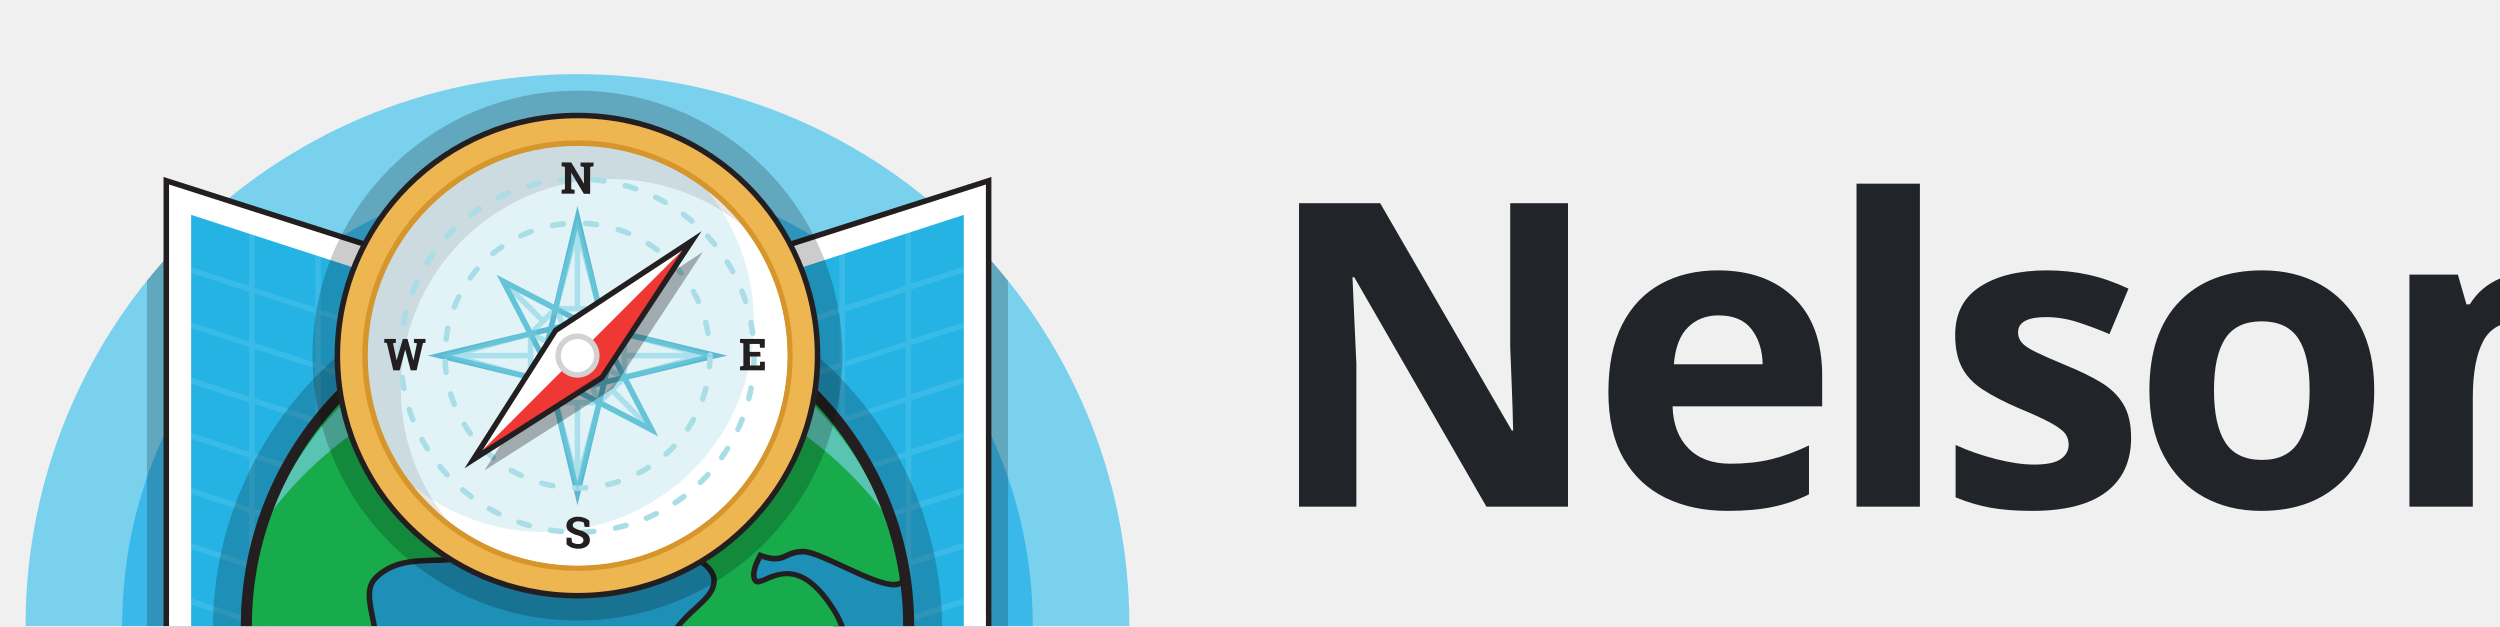
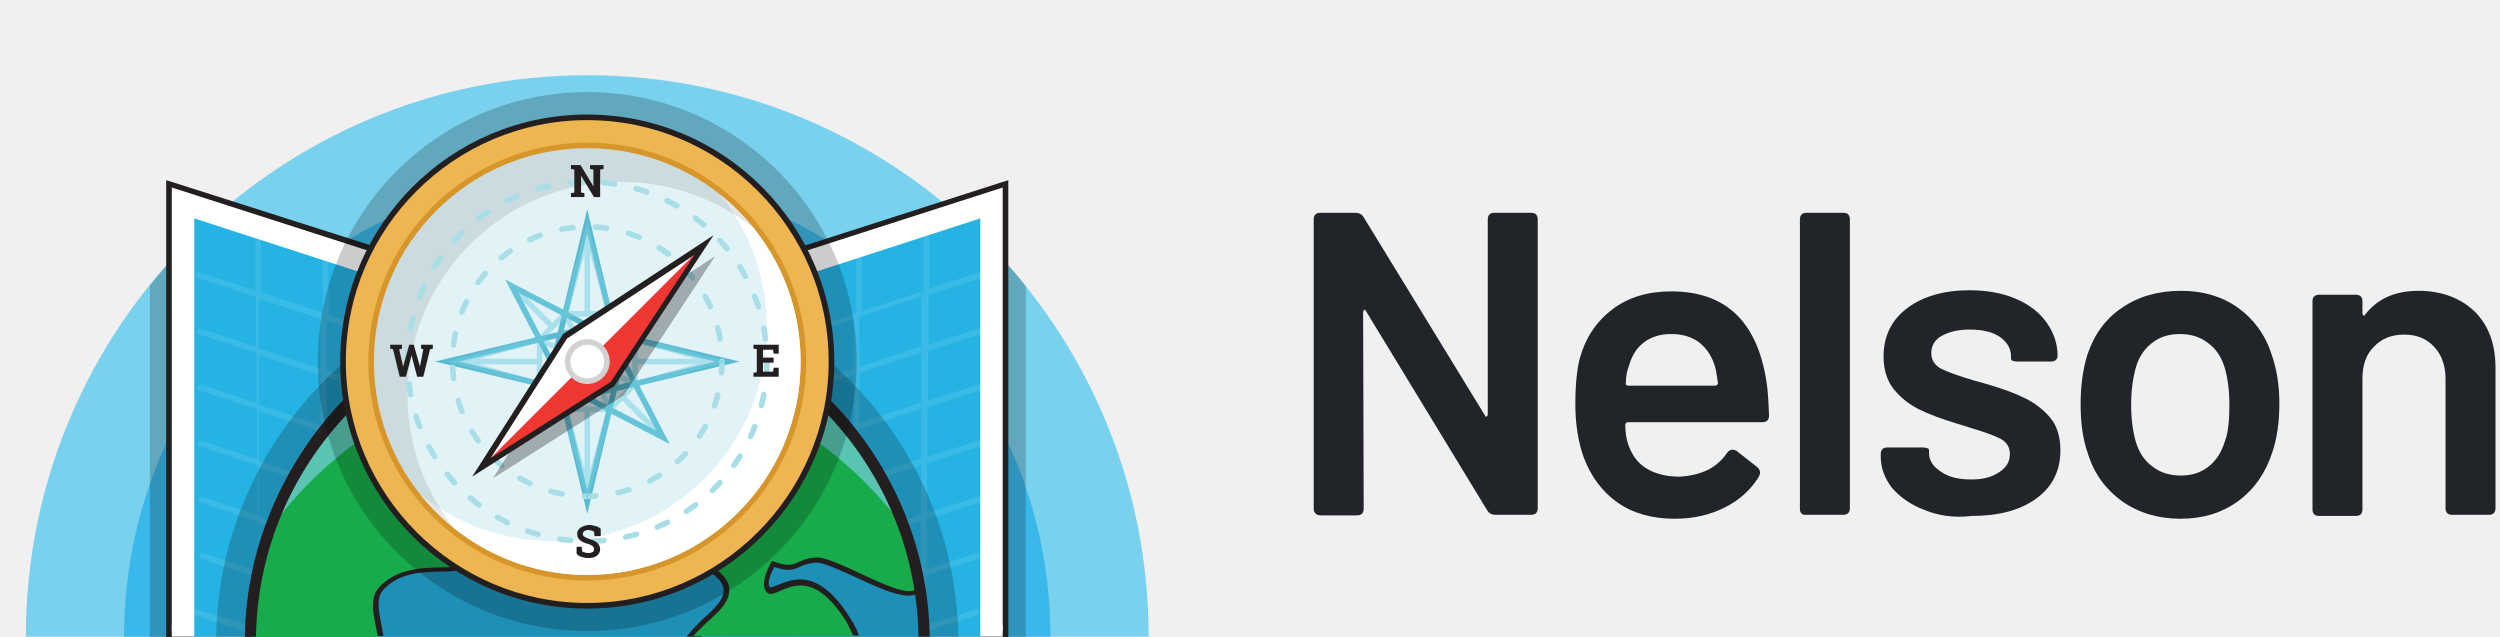
- <svg xmlns="http://www.w3.org/2000/svg" id="Layer_1" data-name="Layer 1" viewBox="0 0 452.97 113.43">
-   <defs>
-     <style>.cls-1{fill:#79d1ee;}.cls-2{fill:#3bb8ea;}.cls-3,.cls-9{opacity:0.2;}.cls-21,.cls-4,.cls-9{fill:#010101;}.cls-5,.cls-8{fill:#fff;}.cls-6{fill:#231f20;}.cls-7{fill:#25b3e4;}.cls-15,.cls-8{opacity:0.1;}.cls-10{fill:#18ab4b;}.cls-11{fill:#84d5f6;opacity:0.6;}.cls-12{fill:#eeb650;}.cls-13{fill:#e2f3f8;}.cls-14{fill:#d7962b;}.cls-16,.cls-17,.cls-18,.cls-20{fill:none;stroke-miterlimit:10;}.cls-16{stroke:#5bbad2;}.cls-17,.cls-18{stroke:#a9dee7;stroke-linecap:round;}.cls-17{stroke-dasharray:1.97 3.94;}.cls-18{stroke-dasharray:2.01 4.02;}.cls-19{opacity:0.5;}.cls-20{stroke:#72cddd;}.cls-21{opacity:0.3;}.cls-22{fill:#ef3734;}.cls-23{fill:#d2d2d2;}.cls-24{font-size:77px;fill:#21252a;font-family:Barlow-SemiBold, Barlow;font-weight:700;letter-spacing:-0.04em;}</style>
-   </defs>
-   <path class="cls-1" d="M204.63,113.43H4.63a100,100,0,0,1,200,0Z" />
-   <path class="cls-2" d="M187.13,113.43h-165a82.5,82.5,0,0,1,165,0Z" />
-   <g class="cls-3">
-     <path class="cls-4" d="M169.45,37.29l-27.82,8.14-37-12-37,12L39.81,37.29A100.63,100.63,0,0,0,26.63,50.86v62.57h156V50.86A100.63,100.63,0,0,0,169.45,37.29Z" />
+ <svg xmlns="http://www.w3.org/2000/svg" version="1.1" id="Layer_1" x="0px" y="0px" viewBox="0 0 445.3 113.4" style="enable-background:new 0 0 445.3 113.4;" xml:space="preserve">
+   <style type="text/css">
+ 	.st0{fill:#79D1EE;}
+ 	.st1{fill:#3BB8EA;}
+ 	.st2{opacity:0.2;}
+ 	.st3{fill:#010101;}
+ 	.st4{fill:#FFFFFF;}
+ 	.st5{fill:#231F20;}
+ 	.st6{fill:#25B3E4;}
+ 	.st7{opacity:0.1;fill:#FFFFFF;}
+ 	.st8{opacity:0.2;fill:#010101;}
+ 	.st9{fill:#18AB4B;}
+ 	.st10{opacity:0.6;fill:#84D5F6;}
+ 	.st11{fill:#EEB650;}
+ 	.st12{fill:#E2F3F8;}
+ 	.st13{fill:#D7962B;}
+ 	.st14{opacity:0.1;}
+ 	.st15{fill:none;stroke:#5BBAD2;stroke-miterlimit:10;}
+ 	.st16{fill:none;stroke:#A9DEE7;stroke-linecap:round;stroke-miterlimit:10;stroke-dasharray:1.971,3.941;}
+ 	.st17{fill:none;stroke:#A9DEE7;stroke-linecap:round;stroke-miterlimit:10;stroke-dasharray:2.01,4.02;}
+ 	.st18{opacity:0.5;}
+ 	.st19{fill:none;stroke:#72CDDD;stroke-miterlimit:10;}
+ 	.st20{opacity:0.3;fill:#010101;}
+ 	.st21{fill:#EF3734;}
+ 	.st22{fill:#D2D2D2;}
+ 	.st23{fill:none;}
+ 	.st24{fill:#21252A;}
+ </style>
+   <g>
+     <path class="st0" d="M204.6,113.4H4.6c0-55.2,44.8-100,100-100S204.6,58.2,204.6,113.4z" />
+     <path class="st1" d="M187.1,113.4h-165c0-45.6,36.9-82.5,82.5-82.5S187.1,67.9,187.1,113.4z" />
+     <g>
+       <g class="st2">
+         <path class="st3" d="M169.5,37.3l-27.8,8.1l-37-12l-37,12l-27.8-8.1c-4.8,4.1-9.2,8.6-13.2,13.6v62.6h156V50.9     C178.7,45.9,174.3,41.4,169.5,37.3z" />
+       </g>
+       <g>
+         <polygon class="st4" points="30.1,112.9 30.1,32.7 67.6,44.8 104.6,32.9 141.6,44.8 179.1,32.7 179.1,112.9    " />
+         <path class="st5" d="M178.6,33.4v79h-148v-79l37,11.9l37-11.9l37,11.9L178.6,33.4 M179.6,32.1l-1.3,0.4l-36.7,11.8l-36.7-11.8     l-0.3-0.1l-0.3,0.1L67.6,44.2L30.9,32.5l-1.3-0.4v1.4v79v1h1h148h1v-1v-79V32.1L179.6,32.1z" />
+       </g>
+       <g>
+         <rect x="30.6" y="111.4" class="st4" width="148" height="2" />
+       </g>
+       <polygon class="st6" points="34.6,113.4 174.6,113.4 174.6,38.9 141.6,49.6 104.6,37.6 67.6,49.6 34.6,38.9   " />
+       <path class="st7" d="M34.8,108.5l-0.3,1l10.7,3.5v0.6h1v-0.2l0.7,0.2h3.2l-4-1.3v-8.9l11,3.6v6.7h1v-6.3l9,2.9v3.4h1V110l11-3.6v7    h1v-7.3l11-3.6v8.9l-6,1.9h3.2l2.7-0.9v0.9h1v-1.2l12-3.9v5.1h1v-5.1l12,3.9v1.2h1v-0.9l2.7,0.9h3.2l-6-1.9v-8.9l11,3.6v7.3h1v-7    l11,3.6v3.4h1V110l10-3.2v6.7h1v-7l11-3.6v8.9l-5,1.6h3.2l1.7-0.6v0.6h1v-0.9l9.7-3.1l-0.3-1l-9.3,3v-8.9l9.7-3.1l-0.3-1l-9.3,3    v-8.9l9.7-3.1l-0.3-1l-9.3,3v-8.9l9.7-3.1l-0.3-1l-9.3,3v-8.9l9.7-3.1l-0.3-1l-9.3,3v-8.9l9.7-3.1l-0.3-1l-9.3,3v-8.9l9.7-3.1    l-0.3-1l-9.3,3V42h-1v9.8l-11,3.6v-9.6h-1v10l-10,3.2v-9.3h-1v9.3l-11-3.6v-9.6h-1v9.3l-11-3.6V42h-1v9.2l-12-3.9v-9.6h-1v9.6    l-12,3.9V42h-1v9.5l-11,3.6v-9.3h-1v9.6l-11,3.6v-9.3h-1v9.3l-9-2.9V45.7h-1v10l-11-3.6V42h-1v9.8l-10.3-3.4l-0.3,1l10.7,3.5v8.9    l-10.3-3.4l-0.3,1l10.7,3.5v8.9l-10.3-3.4l-0.3,1l10.7,3.5v8.9l-10.3-3.4l-0.3,1l10.7,3.5v8.9l-10.3-3.4l-0.3,1l10.7,3.5v8.9    l-10.3-3.4l-0.3,1l10.7,3.5v8.9L34.8,108.5z M153.1,56.4l11-3.6v8.9l-11,3.6V56.4z M153.1,66.4l11-3.6v8.9l-11,3.6V66.4z     M153.1,76.4l11-3.6v8.9l-11,3.6V76.4z M153.1,86.4l11-3.6v8.9l-11,3.6V86.4z M153.1,96.4l11-3.6v8.9l-11,3.6V96.4z M142.1,60    l10-3.2v8.9l-10,3.2V60z M142.1,70l10-3.2v8.9l-10,3.2V70z M142.1,80l10-3.2v8.9l-10,3.2V80z M142.1,90l10-3.2v8.9l-10,3.2V90z     M142.1,100l10-3.2v8.9l-10,3.2V100z M130.1,56.4l11,3.6v8.9l-11-3.6V56.4z M130.1,66.4l11,3.6v8.9l-11-3.6V66.4z M130.1,76.4    l11,3.6v8.9l-11-3.6V76.4z M130.1,86.4l11,3.6v8.9l-11-3.6V86.4z M130.1,96.4l11,3.6v8.9l-11-3.6V96.4z M118.1,52.5l11,3.6v8.9    l-11-3.6V52.5z M118.1,62.5l11,3.6v8.9l-11-3.6V62.5z M118.1,72.5l11,3.6v8.9l-11-3.6V72.5z M118.1,82.5l11,3.6v8.9l-11-3.6V82.5z     M118.1,92.5l11,3.6v8.9l-11-3.6V92.5z M105.1,48.3l12,3.9v8.9l-12-3.9V48.3z M105.1,58.3l12,3.9v8.9l-12-3.9V58.3z M105.1,68.3    l12,3.9v8.9l-12-3.9V68.3z M105.1,78.3l12,3.9v8.9l-12-3.9V78.3z M105.1,88.3l12,3.9v8.9l-12-3.9V88.3z M105.1,98.3l12,3.9v8.9    l-12-3.9V98.3z M92.1,52.2l12-3.9v8.9l-12,3.9V52.2z M92.1,62.2l12-3.9v8.9l-12,3.9V62.2z M92.1,72.2l12-3.9v8.9l-12,3.9V72.2z     M92.1,82.2l12-3.9v8.9l-12,3.9V82.2z M92.1,92.2l12-3.9v8.9l-12,3.9V92.2z M92.1,102.2l12-3.9v8.9l-12,3.9V102.2z M80.1,56.1    l11-3.6v8.9l-11,3.6V56.1z M80.1,66.1l11-3.6v8.9l-11,3.6V66.1z M80.1,76.1l11-3.6v8.9l-11,3.6V76.1z M80.1,86.1l11-3.6v8.9    l-11,3.6V86.1z M80.1,96.1l11-3.6v8.9l-11,3.6V96.1z M68.1,60l11-3.6v8.9l-11,3.6V60z M68.1,70l11-3.6v8.9l-11,3.6V70z M68.1,80    l11-3.6v8.9l-11,3.6V80z M68.1,90l11-3.6v8.9l-11,3.6V90z M68.1,100l11-3.6v8.9l-11,3.6V100z M58.1,57.1l9,2.9v8.9l-9-2.9V57.1z     M58.1,67.1l9,2.9v8.9l-9-2.9V67.1z M58.1,77.1l9,2.9v8.9l-9-2.9V77.1z M58.1,87.1l9,2.9v8.9l-9-2.9V87.1z M58.1,97.1l9,2.9v8.9    l-9-2.9V97.1z M46.1,53.2l11,3.6v8.9l-11-3.6V53.2z M46.1,63.2l11,3.6v8.9l-11-3.6V63.2z M46.1,73.2l11,3.6v8.9l-11-3.6V73.2z     M46.1,83.2l11,3.6v8.9l-11-3.6V83.2z M46.1,93.2l11,3.6v8.9l-11-3.6V93.2z" />
+     </g>
+     <g>
+       <g>
+         <path class="st6" d="M164.6,113.4c-0.5-32.7-27.2-59-60-59s-59.4,26.3-60,59H164.6z" />
+         <path class="st8" d="M170.7,113.4c-0.6-36-29.9-65-66.1-65s-65.5,29-66.1,65H170.7z" />
+       </g>
+       <g>
+         <g>
+           <path class="st5" d="M115.7,95.3c0.8,2,2,3.3,3.6,4.1c0.9,0.5,2,0.7,3.2,0.8c2.5,0.8,6.5,2.5,6.4,5.1c-0.1,1.6-1.5,2.9-3.2,4.5      c-1.1,1-2.3,2.2-3.4,3.6h2.6c0.7-0.8,1.5-1.4,2.2-2.1c1.9-1.8,3.7-3.4,3.8-5.9c0.1-3-2.6-5.5-7.9-7.2c-0.1,0-0.1,0-0.2,0      c-1-0.1-1.8-0.3-2.5-0.6c-1.2-0.6-2-1.6-2.7-3.1c-1.3-3.1-3.5-5.6-5.7-8c-3.8-4.2-6.8-7.5-4-12.9c4.2-8.1,23.9-9.9,26.5-10.2      c14,8.2,24,21.8,27.7,37.5c0.1,0.7,0.3,1.3,0.4,1.8c0,0.2,0.1,0.4,0.1,0.6l0.1,0.4c0,0.3,0,0.5-0.1,0.5      c-0.1,0.1-0.2,0.1-0.6,0.1c-1.8,0-5.3-1.6-8.3-3.1c-3.4-1.6-6.3-2.9-8.1-2.9c0,0-0.1,0-0.1,0c-1.8,0.1-2.7,0.5-3.5,0.9      c-0.5,0.3-0.9,0.4-1.5,0.4c-0.6,0-1.4-0.2-2.5-0.6c-0.5-0.2-1,0-1.2,0.4c-1.7,2.9-2,5-1.1,6.4c0.4,0.6,1,0.9,1.7,0.9      c0.7,0,1.4-0.3,2.1-0.6c0.9-0.4,2-0.9,3.1-0.9c2.4,0,4.8,2,7.3,6c0.4,0.6,0.7,1.3,1,2h2.1c-0.4-1.1-0.9-2.1-1.5-3      c-2.9-4.7-5.9-7-9-7c-1.6,0-2.9,0.6-4,1c-0.5,0.2-1.1,0.5-1.4,0.4c-0.4-0.6-0.1-1.9,0.8-3.6c1,0.3,1.7,0.5,2.4,0.5      c1,0,1.7-0.3,2.3-0.6c0.7-0.3,1.4-0.6,2.8-0.7c1.4,0,4.5,1.5,7.2,2.7c3.6,1.7,7,3.2,9.2,3.2c0.9,0,1.6-0.3,2-0.8      c0.5-0.5,0.7-1.2,0.6-2.1c0,0,0-0.1,0-0.1l-0.1-0.4c0-0.2-0.1-0.5-0.1-0.8c-0.1-0.5-0.3-1.1-0.4-1.8      c-3.8-16.3-14.3-30.5-28.9-38.9c-0.2-0.1-0.4-0.1-0.6-0.1c-1,0.1-23.5,1.6-28.5,11.3c-3.4,6.6,0.5,10.9,4.3,15.2      C112.4,90.2,114.5,92.5,115.7,95.3z" />
+           <path class="st5" d="M45.6,113.4c0.3-15.9,7-31.1,18.6-42c2,0.1,2.6,0.9,3.5,2.1c1,1.4,2.3,3.1,5.8,4c1.3,0.3,2.8,0.5,4.8,0.5      c1.6,0,3.2-0.1,4.6-0.2c1.2-0.1,2.3-0.1,3.1-0.1c1,0,1.3,0.1,1.5,0.1c3.9,1.5,3.1,9.3,2.9,11.9l0,0.3c-0.2,2.3-5.5,9.6-9.6,9.8      c-0.7,0-1.5,0.1-2.2,0.1c-3.9,0.1-8,0.2-11.4,3.4c-2.5,2.3-1.8,5.4-1.2,8.7c0.1,0.4,0.2,0.8,0.3,1.3h2c-0.1-0.6-0.2-1.1-0.3-1.7      c-0.7-3.4-1-5.4,0.6-6.9c2.9-2.7,6.4-2.8,10.1-2.9c0.7,0,1.5,0,2.2-0.1c5.4-0.3,11.2-8.6,11.4-11.7l0-0.3      c0.3-3.3,1.1-11.9-4.2-13.9c-0.5-0.2-1.2-0.3-2.2-0.3c-0.9,0-2.1,0.1-3.3,0.2c-1.4,0.1-3,0.2-4.5,0.2c-1.8,0-3.2-0.1-4.3-0.4      c-2.8-0.7-3.7-2-4.7-3.3c-1.1-1.5-2.2-3-5.5-3h0c-0.3,0-0.5,0.1-0.7,0.3C51,80.9,43.9,96.9,43.7,113.4H45.6z" />
+         </g>
+         <g>
+           <path class="st9" d="M119.8,98.5c0.9,0.4,1.9,0.7,2.9,0.7c3,1,7.4,2.9,7.2,6.1c-0.2,3-3.5,4.7-6.4,8H152      c-0.4-0.9-0.8-1.7-1.2-2.5c-7.7-12.3-12.6-2.9-14.4-5.5c-0.8-1.3,0-3.5,1.1-5.4c4.7,1.8,3.9-0.4,7.9-0.6      c4.1-0.2,18.6,10,18.2,4.2c-0.1-0.4-0.1-0.7-0.2-1.1c-0.1-0.5-0.3-1.1-0.4-1.8c-3.8-16.3-14.3-30.1-28.4-38.3      c-0.6,0-22.9,1.6-27.6,10.7c-4.8,9.2,6.2,13.4,9.7,21.8C117.4,96.8,118.5,97.9,119.8,98.5z" />
+           <path class="st9" d="M67.3,113.4c-0.7-3.8-1.8-7,0.6-9.2c3.8-3.5,8.4-3,13-3.2c4.6-0.3,10.2-8,10.5-10.8s1.2-11.4-3.5-13.2      c-2-0.8-9.5,0.9-14.1-0.3c-6.4-1.7-4.3-6.2-9.9-6.2c-11.6,10.7-19,26-19.2,43H67.3z" />
+         </g>
+       </g>
+       <path class="st10" d="M104.6,65.4c22.7,0,42.8,10.8,55.6,27.5c-8.9-22-30.4-37.5-55.6-37.5S57.9,71,49,93    C61.8,76.2,81.9,65.4,104.6,65.4z" />
+       <path class="st5" d="M45.6,113.4c0.5-32.1,26.8-58,59-58s58.5,25.9,59,58h2c-0.5-33.2-27.7-60-61-60s-60.4,26.8-61,60H45.6z" />
+     </g>
+     <g>
+       <g class="st2">
+         <circle class="st3" cx="104.6" cy="64.4" r="48" />
+       </g>
+       <g>
+         <circle class="st11" cx="104.6" cy="64.4" r="43.5" />
+         <path class="st5" d="M104.6,21.4c23.7,0,43,19.3,43,43c0,23.7-19.3,43-43,43s-43-19.3-43-43C61.6,40.7,80.9,21.4,104.6,21.4      M104.6,20.4c-24.3,0-44,19.7-44,44s19.7,44,44,44s44-19.7,44-44S128.9,20.4,104.6,20.4L104.6,20.4z" />
+       </g>
+       <g>
+         <circle class="st12" cx="104.6" cy="64.4" r="38.5" />
+         <path class="st13" d="M104.6,26.4c21,0,38,17,38,38s-17,38-38,38s-38-17-38-38S83.6,26.4,104.6,26.4 M104.6,25.4     c-21.5,0-39,17.5-39,39s17.5,39,39,39s39-17.5,39-39S126.1,25.4,104.6,25.4L104.6,25.4z" />
+       </g>
+       <g>
+         <path class="st4" d="M128.3,34.7c5.2,6.5,8.3,14.7,8.3,23.7c0,21-17,38-38,38c-9,0-17.2-3.1-23.7-8.3c7,8.7,17.7,14.3,29.7,14.3     c21,0,38-17,38-38C142.6,52.4,137,41.7,128.3,34.7z" />
+       </g>
+       <g class="st14">
+         <path class="st3" d="M72.6,70.4c0-21,17-38,38-38c9,0,17.2,3.1,23.7,8.3c-7-8.7-17.7-14.3-29.7-14.3c-21,0-38,17-38,38     c0,12,5.6,22.7,14.3,29.7C75.7,87.6,72.6,79.4,72.6,70.4z" />
+       </g>
+       <g>
+         <polygon class="st15" points="104.6,39.4 98.6,64.4 104.6,89.4 110.6,64.4    " />
+         <polygon class="st15" points="118.1,51 100.4,60.2 91.2,77.9 108.9,68.7    " />
+         <polygon class="st15" points="91.2,51 100.4,68.7 118.1,77.9 108.9,60.2    " />
+         <polygon class="st15" points="79.6,64.4 104.6,70.4 129.6,64.4 104.6,58.4    " />
+         <g>
+           <g>
+             <g>
+               <circle class="st16" cx="104.6" cy="64.4" r="32" />
+             </g>
+             <g>
+               <circle class="st17" cx="104.6" cy="64.4" r="24" />
+             </g>
+           </g>
+           <g class="st18">
+             <polyline class="st19" points="108.6,55.9 104.6,41.4 100.7,55.9      " />
+             <polyline class="st19" points="100.7,72.9 104.6,87.4 108.6,72.9      " />
+             <polyline class="st19" points="113.1,60.5 118.1,51 108.6,55.9      " />
+             <polyline class="st19" points="96.1,68.4 91.2,77.9 100.7,72.9      " />
+             <polyline class="st19" points="100.7,55.9 91.2,51 96.1,60.5      " />
+             <polyline class="st19" points="108.6,72.9 118.1,77.9 113.1,68.4      " />
+             <polyline class="st19" points="96.1,60.5 81.6,64.4 96.1,68.4      " />
+             <polyline class="st19" points="113.1,68.4 127.6,64.4 113.1,60.5      " />
+             <line class="st19" x1="81.6" y1="64.4" x2="96.1" y2="64.4" />
+             <line class="st19" x1="113.1" y1="64.4" x2="127.6" y2="64.4" />
+             <line class="st19" x1="104.6" y1="41.4" x2="104.6" y2="55.9" />
+             <line class="st19" x1="104.6" y1="72.9" x2="104.6" y2="87.4" />
+             <polygon class="st19" points="96.1,60.5 100.7,55.9 108.6,55.9 113.1,60.5 113.1,68.4 108.6,72.9 100.7,72.9 96.1,68.4             " />
+             <line class="st19" x1="110.9" y1="58.2" x2="118.1" y2="51" />
+             <line class="st19" x1="91.2" y1="77.9" x2="98.4" y2="70.7" />
+             <line class="st19" x1="110.9" y1="70.7" x2="118.1" y2="77.9" />
+             <line class="st19" x1="91.2" y1="51" x2="98.4" y2="58.2" />
+             <polyline class="st19" points="96.1,68.4 104.6,64.4 96.1,60.5      " />
+             <polyline class="st19" points="113.1,60.5 104.6,64.4 113.1,68.4      " />
+             <line class="st19" x1="108.6" y1="55.9" x2="100.7" y2="72.9" />
+             <line class="st19" x1="108.6" y1="72.9" x2="100.7" y2="55.9" />
+           </g>
+         </g>
+         <path class="st5" d="M107.5,29.4v0.7l-0.6,0.1v4.9h-1.1l-2.3-3.8l0,0v3l0.6,0.1v0.7h-2.4v-0.7l0.6-0.1v-4.1l-0.6-0.1v-0.7h0.6     h1.1l2.3,3.8l0,0v-3l-0.6-0.1v-0.7h1.7H107.5z M106.8,95.5h-0.9l-0.1-0.8c-0.1-0.1-0.2-0.1-0.4-0.2c-0.2,0-0.4-0.1-0.6-0.1     c-0.3,0-0.6,0.1-0.7,0.2c-0.2,0.1-0.3,0.3-0.3,0.5c0,0.2,0.1,0.4,0.3,0.5c0.2,0.1,0.5,0.3,0.9,0.4c0.6,0.2,1.1,0.4,1.4,0.7     c0.3,0.3,0.5,0.7,0.5,1.1c0,0.5-0.2,0.9-0.6,1.2c-0.4,0.3-0.9,0.4-1.5,0.4c-0.5,0-0.9-0.1-1.2-0.2c-0.4-0.1-0.7-0.3-0.9-0.6v-1.2     h0.9l0.1,0.8c0.1,0.1,0.3,0.2,0.5,0.2c0.2,0.1,0.4,0.1,0.7,0.1c0.3,0,0.5-0.1,0.7-0.2c0.2-0.1,0.2-0.3,0.2-0.5     c0-0.2-0.1-0.4-0.2-0.5c-0.2-0.1-0.4-0.3-0.8-0.4c-0.7-0.2-1.2-0.4-1.5-0.7c-0.3-0.3-0.5-0.6-0.5-1.1c0-0.5,0.2-0.8,0.6-1.1     s0.9-0.4,1.5-0.5c0.4,0,0.8,0.1,1.2,0.2s0.7,0.3,0.9,0.5V95.5z M137.8,64.6h-1.9v1.6h1.8l0.1-0.7h0.9v1.6h-4.5v-0.7l0.6-0.1v-4.1     l-0.6-0.1v-0.7h0.6h3.9V63h-0.9l-0.1-0.7h-1.8v1.4h1.9V64.6z M77.1,62.1l-0.5,0.1l-1.2,4.9h-1.1l-1-3.8h0l-1,3.8h-1.1l-1.2-4.9     l-0.5-0.1v-0.7h2.1v0.7l-0.5,0.1l0.7,3.1l0,0l1.1-3.9h0.8l1.1,3.9l0,0l0.6-3.1L75,62.1v-0.7h2.1V62.1z" />
+       </g>
+       <g id="needle">
+         <g>
+           <polygon class="st20" points="127.4,45.6 102.6,61.9 87.8,85.2 111.1,70.4     " />
+           <polygon class="st4" points="125.4,43.6 100.6,59.9 85.8,83.2 109.1,68.4     " />
+           <polygon class="st21" points="125.4,43.6 85.8,83.2 109.1,68.4     " />
+           <path class="st5" d="M84.1,84.9l16.2-25.4l26.8-17.6l-17.7,26.9L84.1,84.9z M101,60.3L87.4,81.6L108.8,68l14.9-22.6L101,60.3z" />
+         </g>
+         <g>
+           <circle class="st4" cx="104.6" cy="64.4" r="3.5" />
+           <path class="st22" d="M104.6,61.4c1.7,0,3,1.3,3,3c0,1.7-1.3,3-3,3s-3-1.3-3-3C101.6,62.8,103,61.4,104.6,61.4 M104.6,60.4      c-2.2,0-4,1.8-4,4c0,2.2,1.8,4,4,4s4-1.8,4-4C108.6,62.2,106.8,60.4,104.6,60.4L104.6,60.4z" />
+         </g>
+       </g>
+     </g>
+     <polygon class="st23" points="4.9,0 0,0 0,0 4.9,0  " />
  </g>
-   <polygon class="cls-5" points="30.13 112.93 30.13 32.74 67.63 44.76 104.63 32.91 141.63 44.76 179.13 32.74 179.13 112.93 30.13 112.93" />
-   <path class="cls-6" d="M178.63,33.43v79h-148v-79l37,11.85,37-11.85,37,11.85,37-11.85m1-1.37-1.3.42-36.7,11.75L104.94,32.48l-.31-.1-.3.1L67.63,44.23,30.94,32.48l-1.31-.42v81.37h150V32.06Z" />
-   <rect class="cls-5" x="30.63" y="111.43" width="148" height="2" />
-   <polygon class="cls-7" points="34.63 113.43 174.63 113.43 174.63 38.93 141.63 49.64 104.63 37.64 67.63 49.64 34.63 38.93 34.63 113.43" />
-   <path class="cls-8" d="M34.79,108.46l-.31,1,10.65,3.45v.56h1v-.23l.75.24h3.24l-4-1.29v-9l11,3.57v6.66h1v-6.34l9,2.92v3.43h1V110l11-3.57v7h1v-7.31l11-3.57v8.95l-6,1.94h3.25l2.74-.89v.88h1v-1.2l12-3.9v5.1h1v-5.1l12,3.9v1.2h1v-.88l2.75.89h3.24l-6-1.94v-8.95l11,3.57v7.31h1v-7l11,3.57v3.42h1V110l10-3.24v6.66h1v-7l11-3.57v9l-5,1.62h3.25l1.74-.57v.56h1v-.88l9.66-3.13-.31-1-9.35,3v-8.95l9.66-3.13-.31-1-9.35,3V92.54l9.66-3.13-.31-1-9.35,3V82.54l9.66-3.13-.31-1-9.35,3V72.54l9.66-3.13-.31-1-9.35,3V62.54l9.66-3.13-.31-.95-9.35,3v-9l9.66-3.13-.31-.95-9.35,3V42h-1v9.82l-11,3.57V45.74h-1v10l-10,3.25V49.64h-1V59l-11-3.57V45.74h-1v9.32l-11-3.57V42h-1v9.17l-12-3.89V37.64h-1v9.63l-12,3.89V42h-1v9.5l-11,3.57V45.74h-1v9.64L68.13,59V49.64h-1V59l-9-2.92V45.74h-1v10l-11-3.56V42h-1v9.82L34.79,48.46l-.31.95,10.65,3.45v9L34.79,58.46l-.31.95,10.65,3.45v9L34.79,68.46l-.31,1,10.65,3.45v9L34.79,78.46l-.31,1,10.65,3.45v9L34.79,88.46l-.31,1,10.65,3.45v9L34.79,98.46l-.31,1,10.65,3.45v9Zm118.34-52,11-3.57v9l-11,3.57Zm0,10,11-3.57v9l-11,3.57Zm0,10,11-3.57v9l-11,3.57Zm0,10,11-3.57v9l-11,3.57Zm0,10,11-3.57v9l-11,3.57ZM142.13,60l10-3.24V65.7l-10,3.25Zm0,10,10-3.24V75.7l-10,3.25Zm0,10,10-3.24V85.7l-10,3.25Zm0,10,10-3.24V95.7l-10,3.25Zm0,10,10-3.24v8.94l-10,3.25Zm-12-43.57,11,3.57v9l-11-3.57Zm0,10,11,3.57v9l-11-3.57Zm0,10,11,3.57v9l-11-3.57Zm0,10,11,3.57v9l-11-3.57Zm0,10,11,3.57v9l-11-3.57Zm-12-43.89,11,3.57v9l-11-3.57Zm0,10,11,3.57v9l-11-3.57Zm0,10,11,3.57v9l-11-3.57Zm0,10,11,3.57v9l-11-3.57Zm0,10,11,3.57v9l-11-3.57Zm-13-44.22,12,3.9v8.94l-12-3.89Zm0,10,12,3.9v8.94l-12-3.89Zm0,10,12,3.9v8.94l-12-3.89Zm0,10,12,3.9v8.94l-12-3.89Zm0,10,12,3.9v8.94l-12-3.89Zm0,10,12,3.9v8.94l-12-3.89Zm-13-46.1,12-3.9v9l-12,3.89Zm0,10,12-3.9v8.95l-12,3.89Zm0,10,12-3.9v9l-12,3.89Zm0,10,12-3.9v9l-12,3.89Zm0,10,12-3.9v9l-12,3.89Zm0,10,12-3.9v9l-12,3.89Zm-12-46.11,11-3.57v9l-11,3.57Zm0,10,11-3.57v8.95l-11,3.57Zm0,10,11-3.57v8.95l-11,3.57Zm0,10,11-3.57v8.95l-11,3.57Zm0,10,11-3.57v8.95l-11,3.57ZM68.13,60l11-3.57v8.95L68.13,69Zm0,10,11-3.57v8.95L68.13,79Zm0,10,11-3.57v8.95L68.13,89Zm0,10,11-3.57v8.95L68.13,99Zm0,10,11-3.57v8.95l-11,3.57Zm-10-42.92,9,2.92v9l-9-2.92Zm0,10,9,2.92v9l-9-2.92Zm0,10,9,2.92v9l-9-2.92Zm0,10,9,2.92v9l-9-2.92Zm0,10,9,2.92v9l-9-2.92Zm-12-43.89,11,3.57V65.7l-11-3.56Zm0,10,11,3.57V75.7l-11-3.56Zm0,10,11,3.57V85.7l-11-3.56Zm0,10,11,3.57V95.7l-11-3.56Zm0,10,11,3.57v8.94l-11-3.56Z" />
-   <path class="cls-7" d="M164.61,113.43a60,60,0,0,0-120,0Z" />
-   <path class="cls-9" d="M170.71,113.43a66.08,66.08,0,0,0-132.15,0Z" />
-   <path class="cls-6" d="M115.71,95.32a7.59,7.59,0,0,0,3.6,4.09,8.64,8.64,0,0,0,3.17.85c2.5.79,6.53,2.49,6.4,5.11-.08,1.62-1.45,2.89-3.19,4.49a28.82,28.82,0,0,0-3.44,3.57h2.61c.72-.76,1.45-1.44,2.18-2.1,1.91-1.76,3.72-3.42,3.84-5.86.15-3-2.58-5.48-7.91-7.15a.87.87,0,0,0-.22,0,6.86,6.86,0,0,1-2.54-.64,5.7,5.7,0,0,1-2.66-3.09c-1.31-3.11-3.54-5.6-5.7-8-3.8-4.22-6.8-7.55-4-12.9,4.22-8.07,23.86-9.94,26.53-10.16a59.22,59.22,0,0,1,27.7,37.46c.13.7.27,1.33.4,1.8l.12.65.06.37a.84.84,0,0,1-.08.53,1,1,0,0,1-.57.12c-1.76,0-5.26-1.63-8.35-3.06-3.37-1.57-6.28-2.92-8.09-2.92h-.13a8.11,8.11,0,0,0-3.5.87,3.14,3.14,0,0,1-1.45.42,7.77,7.77,0,0,1-2.55-.63,1,1,0,0,0-1.23.44c-1.66,2.91-2,5-1.09,6.44a2,2,0,0,0,1.72.94,5.65,5.65,0,0,0,2.14-.63,7.9,7.9,0,0,1,3.15-.86c2.4,0,4.8,2,7.33,6a15.9,15.9,0,0,1,1,2h2.14a18.49,18.49,0,0,0-1.47-3c-2.92-4.7-5.88-7-9-7a9.53,9.53,0,0,0-4,1,3.41,3.41,0,0,1-1.38.42c-.4-.59-.11-1.92.75-3.62a7.85,7.85,0,0,0,2.44.47,5,5,0,0,0,2.29-.6,6.17,6.17,0,0,1,2.79-.69c1.37,0,4.49,1.45,7.25,2.73,3.59,1.67,7,3.25,9.19,3.25a2.66,2.66,0,0,0,2-.76,2.61,2.61,0,0,0,.61-2.08.41.41,0,0,0,0-.11l-.07-.41c0-.23-.08-.47-.14-.76-.14-.5-.27-1.07-.4-1.76A61.23,61.23,0,0,0,135.1,61.6a1.08,1.08,0,0,0-.56-.14c-1,.07-23.46,1.65-28.47,11.26-3.43,6.58.5,10.94,4.29,15.16C112.41,90.16,114.53,92.51,115.71,95.32Z" />
-   <path class="cls-6" d="M45.64,113.43a59.19,59.19,0,0,1,18.65-42c2,.09,2.58.88,3.5,2.13a9.2,9.2,0,0,0,5.75,4,18.58,18.58,0,0,0,4.77.5c1.57,0,3.18-.1,4.61-.19,1.16-.08,2.26-.15,3.13-.15a4.82,4.82,0,0,1,1.47.14c3.87,1.5,3.14,9.33,2.9,11.9l0,.33c-.21,2.28-5.48,9.61-9.56,9.84l-2.19.09c-3.94.11-8,.23-11.44,3.43-2.48,2.32-1.84,5.43-1.17,8.72.09.41.17.83.25,1.26h2c-.11-.56-.21-1.13-.32-1.66-.69-3.39-1-5.38.57-6.86,2.88-2.68,6.41-2.79,10.14-2.9.74,0,1.49,0,2.24-.08,5.36-.3,11.16-8.64,11.44-11.66l0-.33c.3-3.25,1.11-11.9-4.17-13.94a6,6,0,0,0-2.19-.28c-.93,0-2.06.07-3.26.15-1.39.09-3,.19-4.48.19a16.89,16.89,0,0,1-4.25-.43,7.33,7.33,0,0,1-4.66-3.29,5.85,5.85,0,0,0-5.49-3h0a1,1,0,0,0-.68.27,61.15,61.15,0,0,0-19.57,43.78Z" />
-   <path class="cls-10" d="M119.76,98.52a7.63,7.63,0,0,0,2.91.75c3,1,7.37,2.89,7.21,6.15-.15,3-3.53,4.72-6.35,8H152a17.63,17.63,0,0,0-1.24-2.5c-7.67-12.33-12.61-2.85-14.35-5.51-.83-1.27,0-3.46,1.12-5.39,4.69,1.79,3.93-.45,7.9-.6s18.58,10,18.18,4.21c-.07-.36-.13-.73-.2-1.09-.14-.54-.28-1.14-.4-1.8A60.11,60.11,0,0,0,134.6,62.46c-.59,0-22.88,1.59-27.64,10.72s6.17,13.42,9.67,21.75A6.66,6.66,0,0,0,119.76,98.52Z" />
-   <path class="cls-10" d="M67.3,113.43c-.72-3.83-1.8-7,.58-9.25,3.75-3.5,8.37-3,13-3.25s10.25-8,10.5-10.75,1.25-11.42-3.5-13.25c-2-.76-9.5.88-14.08-.33-6.39-1.7-4.34-6.21-9.89-6.22a59.84,59.84,0,0,0-19.25,43.05Z" />
-   <path class="cls-11" d="M104.63,65.43A69.86,69.86,0,0,1,160.27,93,60,60,0,0,0,49,93,69.84,69.84,0,0,1,104.63,65.43Z" />
-   <path class="cls-6" d="M45.64,113.43a59,59,0,0,1,118,0h2a61,61,0,0,0-122,0Z" />
-   <g class="cls-3">
-     <circle class="cls-4" cx="104.63" cy="64.43" r="48" />
+   <g>
+     <path class="st24" d="M234,90.6V39.1c0-0.8,0.4-1.2,1.2-1.2h6.2c0.7,0,1.2,0.3,1.5,0.8L264.5,74c0.1,0.2,0.2,0.3,0.3,0.2   c0.1-0.1,0.2-0.2,0.2-0.4V39.1c0-0.8,0.4-1.2,1.2-1.2h6.5c0.8,0,1.2,0.4,1.2,1.2v51.4c0,0.8-0.4,1.2-1.2,1.2h-6.3   c-0.7,0-1.2-0.3-1.5-0.8l-21.6-35.5c-0.1-0.2-0.2-0.3-0.3-0.2c-0.1,0.1-0.2,0.2-0.2,0.4l0.1,35c0,0.8-0.4,1.2-1.2,1.2h-6.4   C234.5,91.8,234,91.4,234,90.6z" />
+     <path class="st24" d="M304.2,83.7c1.4-0.7,2.6-1.8,3.4-3c0.3-0.4,0.6-0.6,1-0.6c0.3,0,0.5,0.1,0.7,0.2l3.7,2.9   c0.4,0.4,0.5,0.7,0.5,1c0,0.2-0.1,0.4-0.2,0.7c-1.5,2.4-3.5,4.2-6.1,5.5c-2.6,1.3-5.5,2-8.9,2c-4.1,0-7.5-1-10.2-2.9   c-2.7-1.9-4.7-4.6-6-8c-1-2.8-1.5-6-1.5-9.5s0.3-6.3,0.8-8.2c1-3.6,2.9-6.5,5.8-8.7c2.9-2.2,6.4-3.2,10.5-3.2   c9.6,0,15.2,5.3,16.9,15.8c0.3,1.7,0.4,3.8,0.5,6.3c0,0.8-0.4,1.2-1.2,1.2H290c-0.3,0-0.5,0.2-0.5,0.5c0,1.4,0.2,2.5,0.5,3.4   c0.6,1.8,1.6,3.3,3.2,4.3c1.6,1,3.6,1.5,5.9,1.5C301.1,84.8,302.7,84.4,304.2,83.7z M292.8,61c-1.3,1-2.1,2.3-2.6,4   c-0.4,1-0.6,2.1-0.6,3.2c-0.1,0.3,0.1,0.5,0.4,0.5h15.5c0.3,0,0.5-0.2,0.5-0.5c-0.2-1.5-0.4-2.5-0.5-2.8c-0.5-1.8-1.4-3.2-2.7-4.3   c-1.4-1.1-3.1-1.6-5.1-1.6C295.7,59.5,294.1,60,292.8,61z" />
+     <path class="st24" d="M320.6,90.6V39.1c0-0.8,0.4-1.2,1.2-1.2h6.5c0.8,0,1.2,0.4,1.2,1.2v51.4c0,0.8-0.4,1.2-1.2,1.2h-6.5   C321,91.8,320.6,91.4,320.6,90.6z" />
+     <path class="st24" d="M342.7,90.8c-2.4-0.9-4.3-2.3-5.7-3.9c-1.3-1.7-2-3.5-2-5.6v-0.4c0-0.8,0.4-1.2,1.2-1.2h6.2   c0.8,0,1.2,0.2,1.2,0.5v0.5c0,1.3,0.7,2.4,2.1,3.3c1.4,1,3.2,1.4,5.4,1.4c2.1,0,3.7-0.4,5-1.3c1.3-0.8,1.9-1.9,1.9-3.2   c0-1.2-0.5-2.1-1.6-2.7c-1.1-0.6-2.8-1.2-5.1-1.9l-2.9-0.9c-2.6-0.8-4.8-1.6-6.6-2.5c-1.8-0.9-3.3-2.1-4.5-3.6   c-1.2-1.5-1.8-3.5-1.8-5.8c0-3.6,1.4-6.5,4.2-8.6c2.8-2.1,6.5-3.2,11.1-3.2c3.1,0,5.9,0.5,8.2,1.5c2.4,1,4.2,2.4,5.5,4.2   c1.3,1.8,2,3.8,2,6c0,0.3-0.1,0.5-0.3,0.7c-0.2,0.2-0.5,0.3-0.9,0.3h-5.9c-0.8,0-1.2-0.2-1.2-0.5v-0.5c0-1.3-0.7-2.5-2-3.4   c-1.3-0.9-3.1-1.3-5.4-1.3c-2,0-3.6,0.4-4.9,1.1c-1.3,0.7-1.9,1.8-1.9,3.1c0,1.2,0.6,2.2,1.8,2.8c1.2,0.6,3.2,1.3,5.9,2.1l1.8,0.5   c2.8,0.8,5.1,1.6,6.9,2.5c1.8,0.8,3.4,2,4.7,3.5c1.3,1.5,1.9,3.5,1.9,5.9c0,3.6-1.4,6.5-4.3,8.6c-2.9,2.1-6.7,3.1-11.5,3.1   C347.9,92.3,345.1,91.8,342.7,90.8z" />
+     <path class="st24" d="M378,89.3c-2.9-2.1-5-4.9-6.1-8.5c-0.9-2.5-1.3-5.4-1.3-8.8c0-3.3,0.4-6.2,1.2-8.8c1.2-3.6,3.2-6.4,6.2-8.4   c2.9-2,6.4-3,10.5-3c3.9,0,7.3,1,10.1,3s4.9,4.8,6,8.3c0.9,2.5,1.4,5.4,1.4,8.8c0,3.2-0.4,6.2-1.3,8.8c-1.2,3.6-3.2,6.5-6.1,8.6   s-6.3,3.1-10.2,3.1C384.5,92.4,381,91.4,378,89.3z M393.4,83.1c1.4-1.1,2.3-2.6,2.9-4.5c0.6-1.6,0.8-3.8,0.8-6.5   c0-2.5-0.3-4.7-0.8-6.5c-0.6-2-1.6-3.5-3-4.5c-1.4-1.1-3.1-1.6-5-1.6c-2,0-3.6,0.5-5,1.6c-1.4,1.1-2.4,2.6-2.9,4.5   c-0.5,1.8-0.8,4-0.8,6.5c0,2.5,0.3,4.7,0.8,6.5c0.6,2,1.6,3.5,3,4.5c1.4,1.1,3.1,1.6,5.1,1.6C390.4,84.7,392,84.2,393.4,83.1z" />
+     <path class="st24" d="M440.8,55.5c2.5,2.5,3.7,5.8,3.7,10.1v24.9c0,0.8-0.4,1.2-1.2,1.2h-6.5c-0.8,0-1.2-0.4-1.2-1.2V67.5   c0-2.4-0.7-4.3-2-5.7c-1.4-1.5-3.1-2.2-5.4-2.2c-2.2,0-4,0.7-5.4,2.2c-1.4,1.4-2,3.3-2,5.7v23.2c0,0.8-0.4,1.2-1.2,1.2h-6.5   c-0.8,0-1.2-0.4-1.2-1.2V53.7c0-0.8,0.4-1.2,1.2-1.2h6.5c0.8,0,1.2,0.4,1.2,1.2v2.1c0,0.2,0.1,0.3,0.2,0.4c0.1,0.1,0.2,0,0.3-0.2   c2.2-2.8,5.3-4.2,9.5-4.2C434.9,51.8,438.3,53.1,440.8,55.5z" />
  </g>
-   <circle class="cls-12" cx="104.63" cy="64.43" r="43.5" />
-   <path class="cls-6" d="M104.63,21.43a43,43,0,1,1-43,43,43,43,0,0,1,43-43m0-1a44,44,0,1,0,44,44,44.05,44.05,0,0,0-44-44Z" />
-   <circle class="cls-13" cx="104.63" cy="64.43" r="38.5" />
-   <path class="cls-14" d="M104.63,26.43a38,38,0,1,1-38,38,38,38,0,0,1,38-38m0-1a39,39,0,1,0,39,39,39.05,39.05,0,0,0-39-39Z" />
-   <path class="cls-5" d="M128.33,34.73a38,38,0,0,1-53.39,53.4,38,38,0,1,0,53.39-53.4Z" />
-   <g class="cls-15">
-     <path class="cls-4" d="M72.63,70.43a38,38,0,0,1,61.7-29.7,38,38,0,1,0-53.39,53.4A37.79,37.79,0,0,1,72.63,70.43Z" />
-   </g>
-   <polygon class="cls-16" points="104.63 39.43 98.63 64.43 104.63 89.43 110.63 64.43 104.63 39.43" />
-   <polygon class="cls-16" points="118.07 51 100.39 60.19 91.2 77.87 108.88 68.67 118.07 51" />
-   <polygon class="cls-16" points="91.2 51 100.39 68.67 118.07 77.87 108.87 60.19 91.2 51" />
-   <polygon class="cls-16" points="79.63 64.43 104.63 70.43 129.63 64.43 104.63 58.43 79.63 64.43" />
-   <circle class="cls-17" cx="104.63" cy="64.43" r="32" />
-   <circle class="cls-18" cx="104.63" cy="64.43" r="24" />
-   <g class="cls-19">
-     <polyline class="cls-20" points="108.59 55.92 104.63 41.43 100.67 55.92" />
-     <polyline class="cls-20" points="100.67 72.94 104.63 87.43 108.59 72.94" />
-     <polyline class="cls-20" points="113.14 60.47 118.07 51 108.59 55.92" />
-     <polyline class="cls-20" points="96.13 68.39 91.2 77.87 100.67 72.94" />
-     <polyline class="cls-20" points="100.68 55.92 91.2 51 96.13 60.48" />
-     <polyline class="cls-20" points="108.59 72.94 118.07 77.87 113.14 68.39" />
-     <polyline class="cls-20" points="96.12 60.47 81.63 64.43 96.13 68.39" />
-     <polyline class="cls-20" points="113.14 68.39 127.63 64.43 113.14 60.47" />
-     <line class="cls-20" x1="81.63" y1="64.43" x2="96.12" y2="64.43" />
-     <line class="cls-20" x1="113.14" y1="64.43" x2="127.63" y2="64.43" />
-     <line class="cls-20" x1="104.63" y1="41.43" x2="104.63" y2="55.92" />
-     <line class="cls-20" x1="104.63" y1="72.94" x2="104.63" y2="87.43" />
-     <polygon class="cls-20" points="96.13 60.47 100.67 55.92 108.59 55.92 113.14 60.47 113.14 68.39 108.59 72.94 100.67 72.94 96.13 68.39 96.13 60.47" />
-     <line class="cls-20" x1="110.86" y1="58.2" x2="118.07" y2="51" />
-     <line class="cls-20" x1="91.2" y1="77.87" x2="98.4" y2="70.66" />
-     <line class="cls-20" x1="110.87" y1="70.66" x2="118.07" y2="77.87" />
-     <line class="cls-20" x1="91.2" y1="51" x2="98.4" y2="58.19" />
-     <polyline class="cls-20" points="96.13 68.39 104.63 64.43 96.13 60.48" />
-     <polyline class="cls-20" points="113.14 60.47 104.63 64.43 113.14 68.39" />
-     <line class="cls-20" x1="108.59" y1="55.92" x2="100.67" y2="72.94" />
-     <line class="cls-20" x1="108.59" y1="72.94" x2="100.68" y2="55.92" />
-   </g>
-   <path class="cls-6" d="M107.54,29.43v.69l-.61.12v4.88h-1.14l-2.29-3.83h0v3l.61.11v.69h-2.35v-.69l.6-.11V30.24l-.6-.12v-.69h1.74l2.3,3.83h0v-3l-.61-.12v-.69h2.36Zm-.74,66.05h-.86l-.15-.78a1.37,1.37,0,0,0-.43-.17,2.92,2.92,0,0,0-.61-.07,1.16,1.16,0,0,0-.72.2.62.62,0,0,0-.26.51.55.55,0,0,0,.27.47,3.55,3.55,0,0,0,.93.4,3.48,3.48,0,0,1,1.42.69,1.41,1.41,0,0,1,.49,1.13A1.34,1.34,0,0,1,106.3,99a2.51,2.51,0,0,1-1.52.42,3.36,3.36,0,0,1-1.22-.21,2.58,2.58,0,0,1-.91-.6V97.43h.88l.12.81a1.47,1.47,0,0,0,.47.24,2.29,2.29,0,0,0,.66.09,1.18,1.18,0,0,0,.71-.19.67.67,0,0,0,0-1,2.18,2.18,0,0,0-.81-.38,4.39,4.39,0,0,1-1.53-.69,1.32,1.32,0,0,1-.52-1.11,1.36,1.36,0,0,1,.58-1.13,2.48,2.48,0,0,1,1.48-.45,3.5,3.5,0,0,1,1.19.2,2.8,2.8,0,0,1,.91.53Zm31-30.88h-1.92v1.62h1.83l0-.68h.87V67.1h-4.5v-.69l.61-.11V62.21l-.61-.11v-.69h4.49V63h-.87l-.05-.68h-1.82v1.43h1.92ZM77.1,62.1l-.46.06L75.48,67.1H74.42l-1-3.76h0l-1,3.76H71.26L70.1,62.16l-.47-.06v-.69h2.1v.69l-.52.09.65,3.11h0L73,61.41h.84l1.07,3.9h0l.64-3.11L75,62.1v-.69H77.1Z" />
-   <g id="needle">
-     <polygon class="cls-21" points="127.37 45.63 102.62 61.9 87.78 85.23 111.11 70.38 127.37 45.63" />
-     <polygon class="cls-5" points="125.37 43.63 100.62 59.9 85.78 83.23 109.11 68.38 125.37 43.63" />
-     <polygon class="cls-22" points="125.37 43.63 85.78 83.23 109.11 68.38 125.37 43.63" />
-     <path class="cls-6" d="M84.15,84.86l16.2-25.38,26.77-17.59L109.38,68.8ZM101,60.25,87.41,81.6,108.75,68l14.88-22.64Z" />
-     <circle class="cls-5" cx="104.63" cy="64.43" r="3.5" />
-     <path class="cls-23" d="M104.63,61.43a3,3,0,1,1-3,3,3,3,0,0,1,3-3m0-1a4,4,0,1,0,4,4,4,4,0,0,0-4-4Z" />
-   </g>
-   <text />
-   <text class="cls-24" transform="translate(228.43 91.8)">Nelson</text>
</svg>
